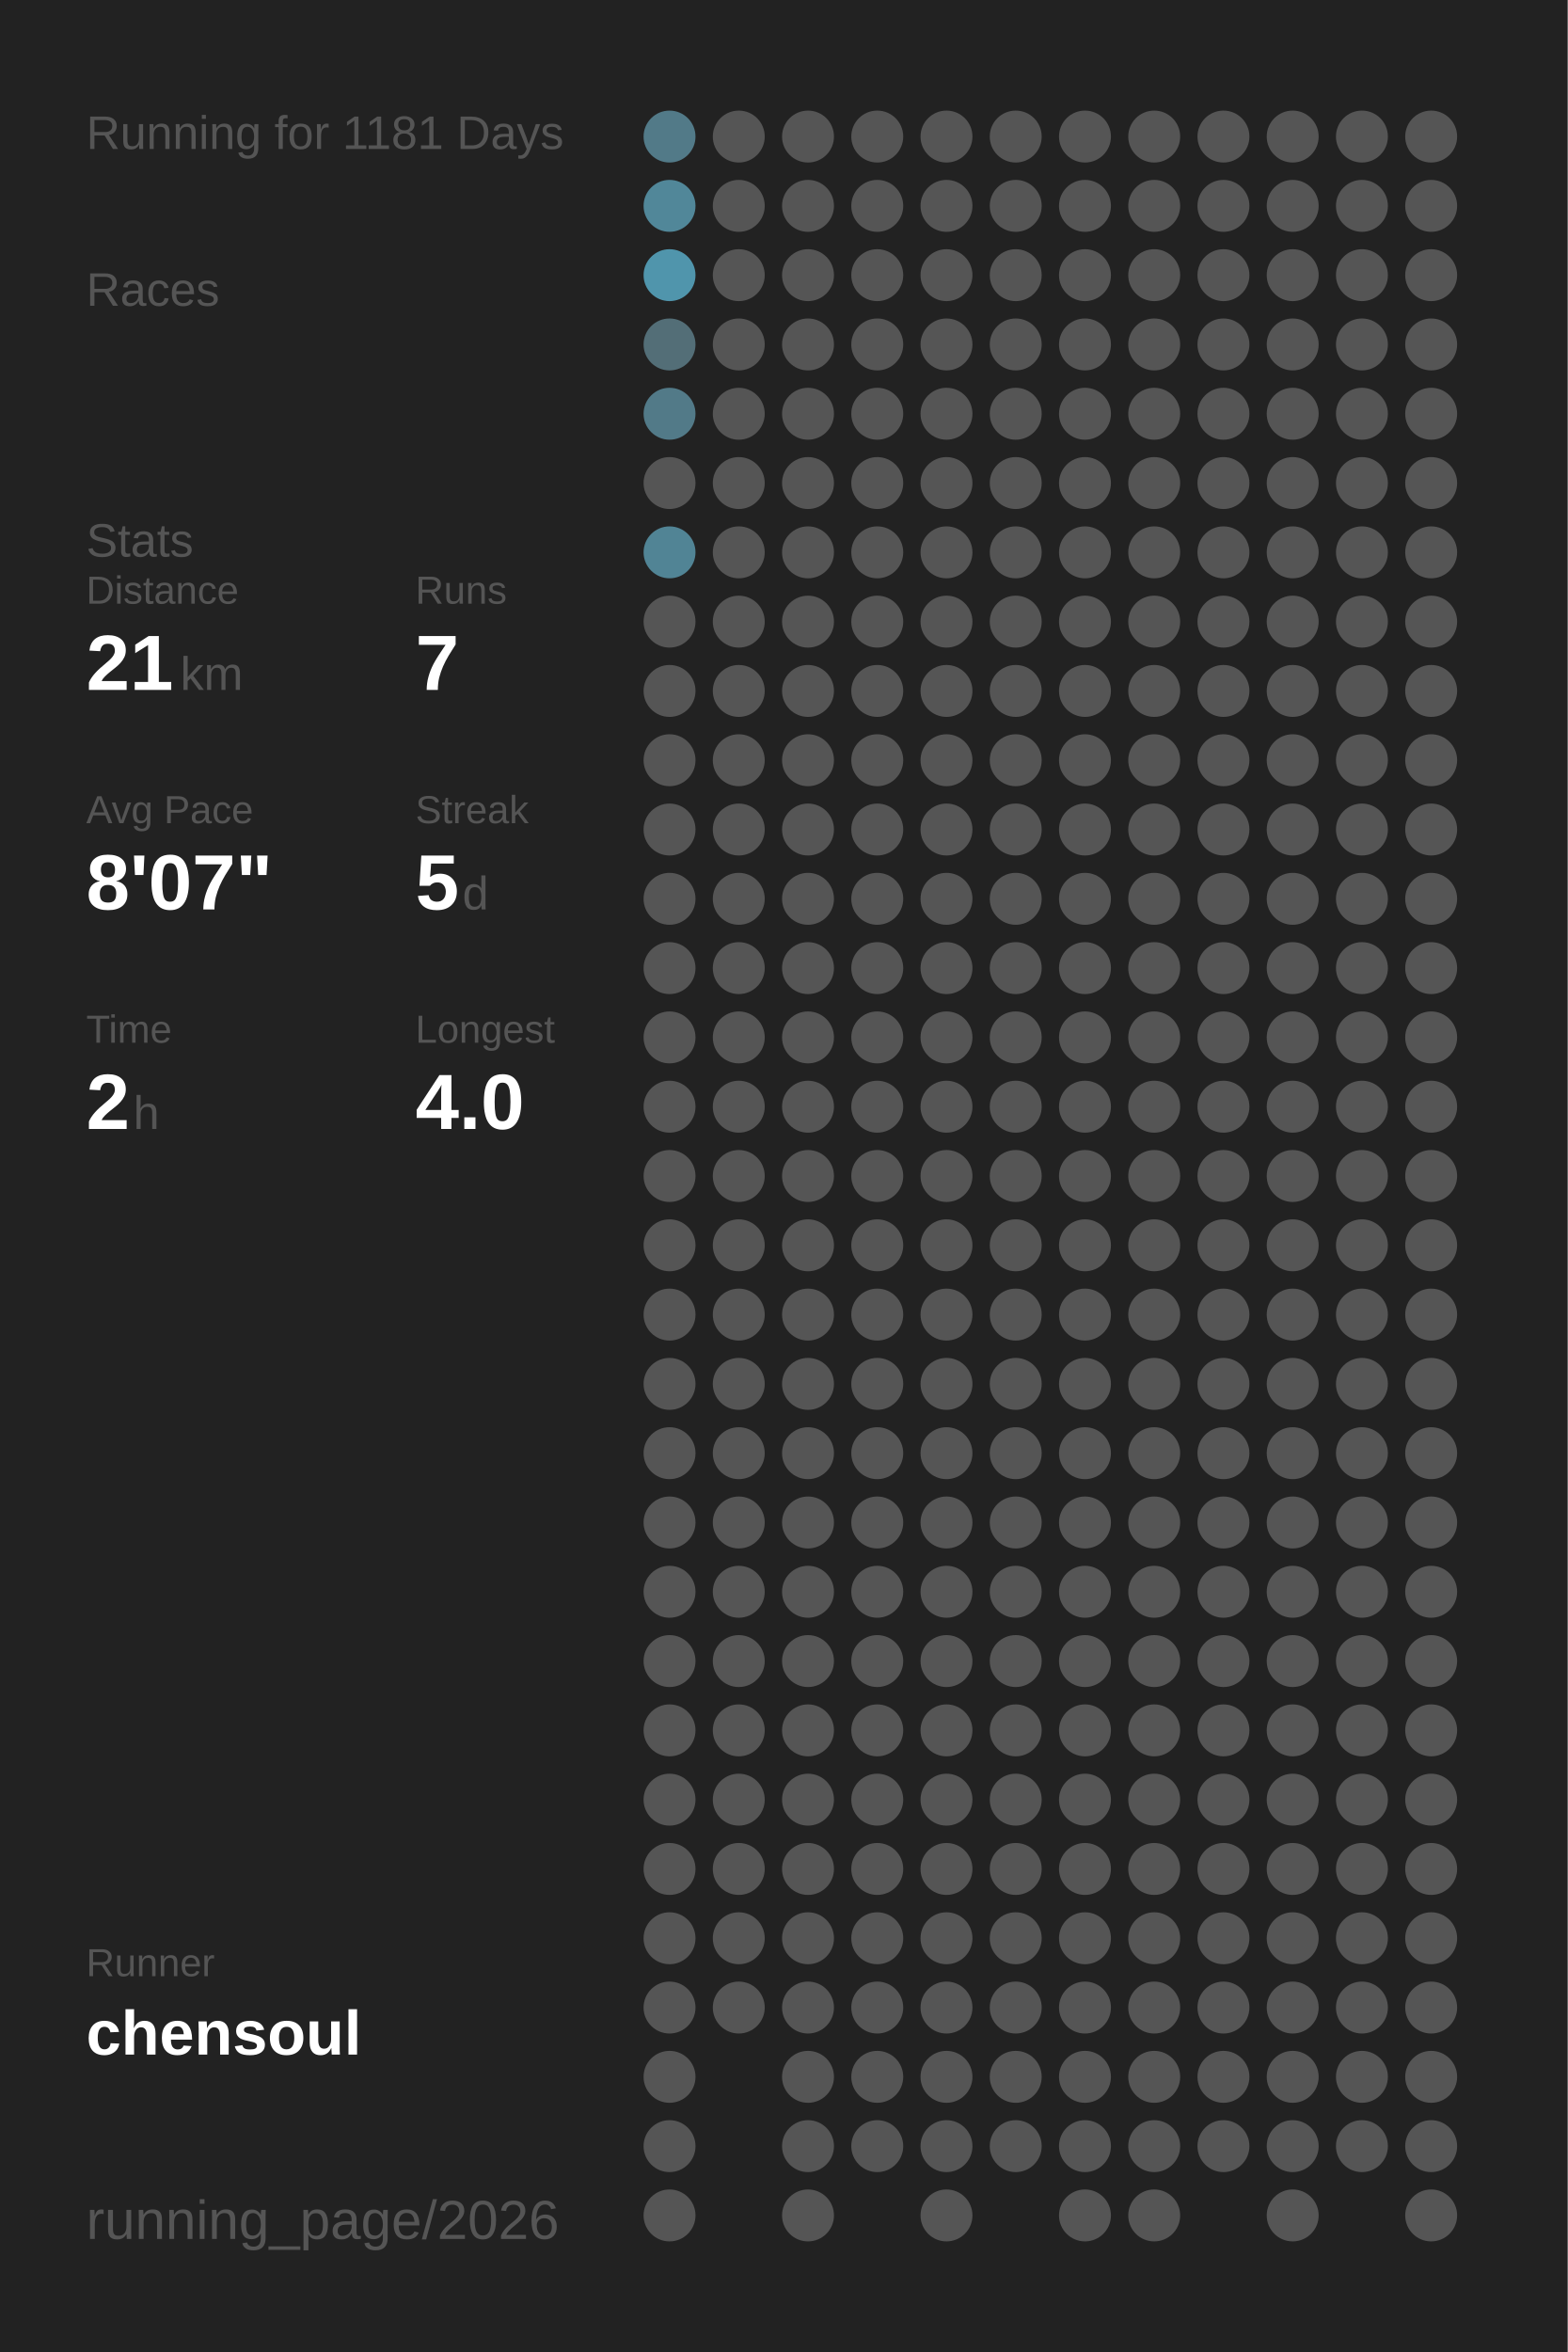
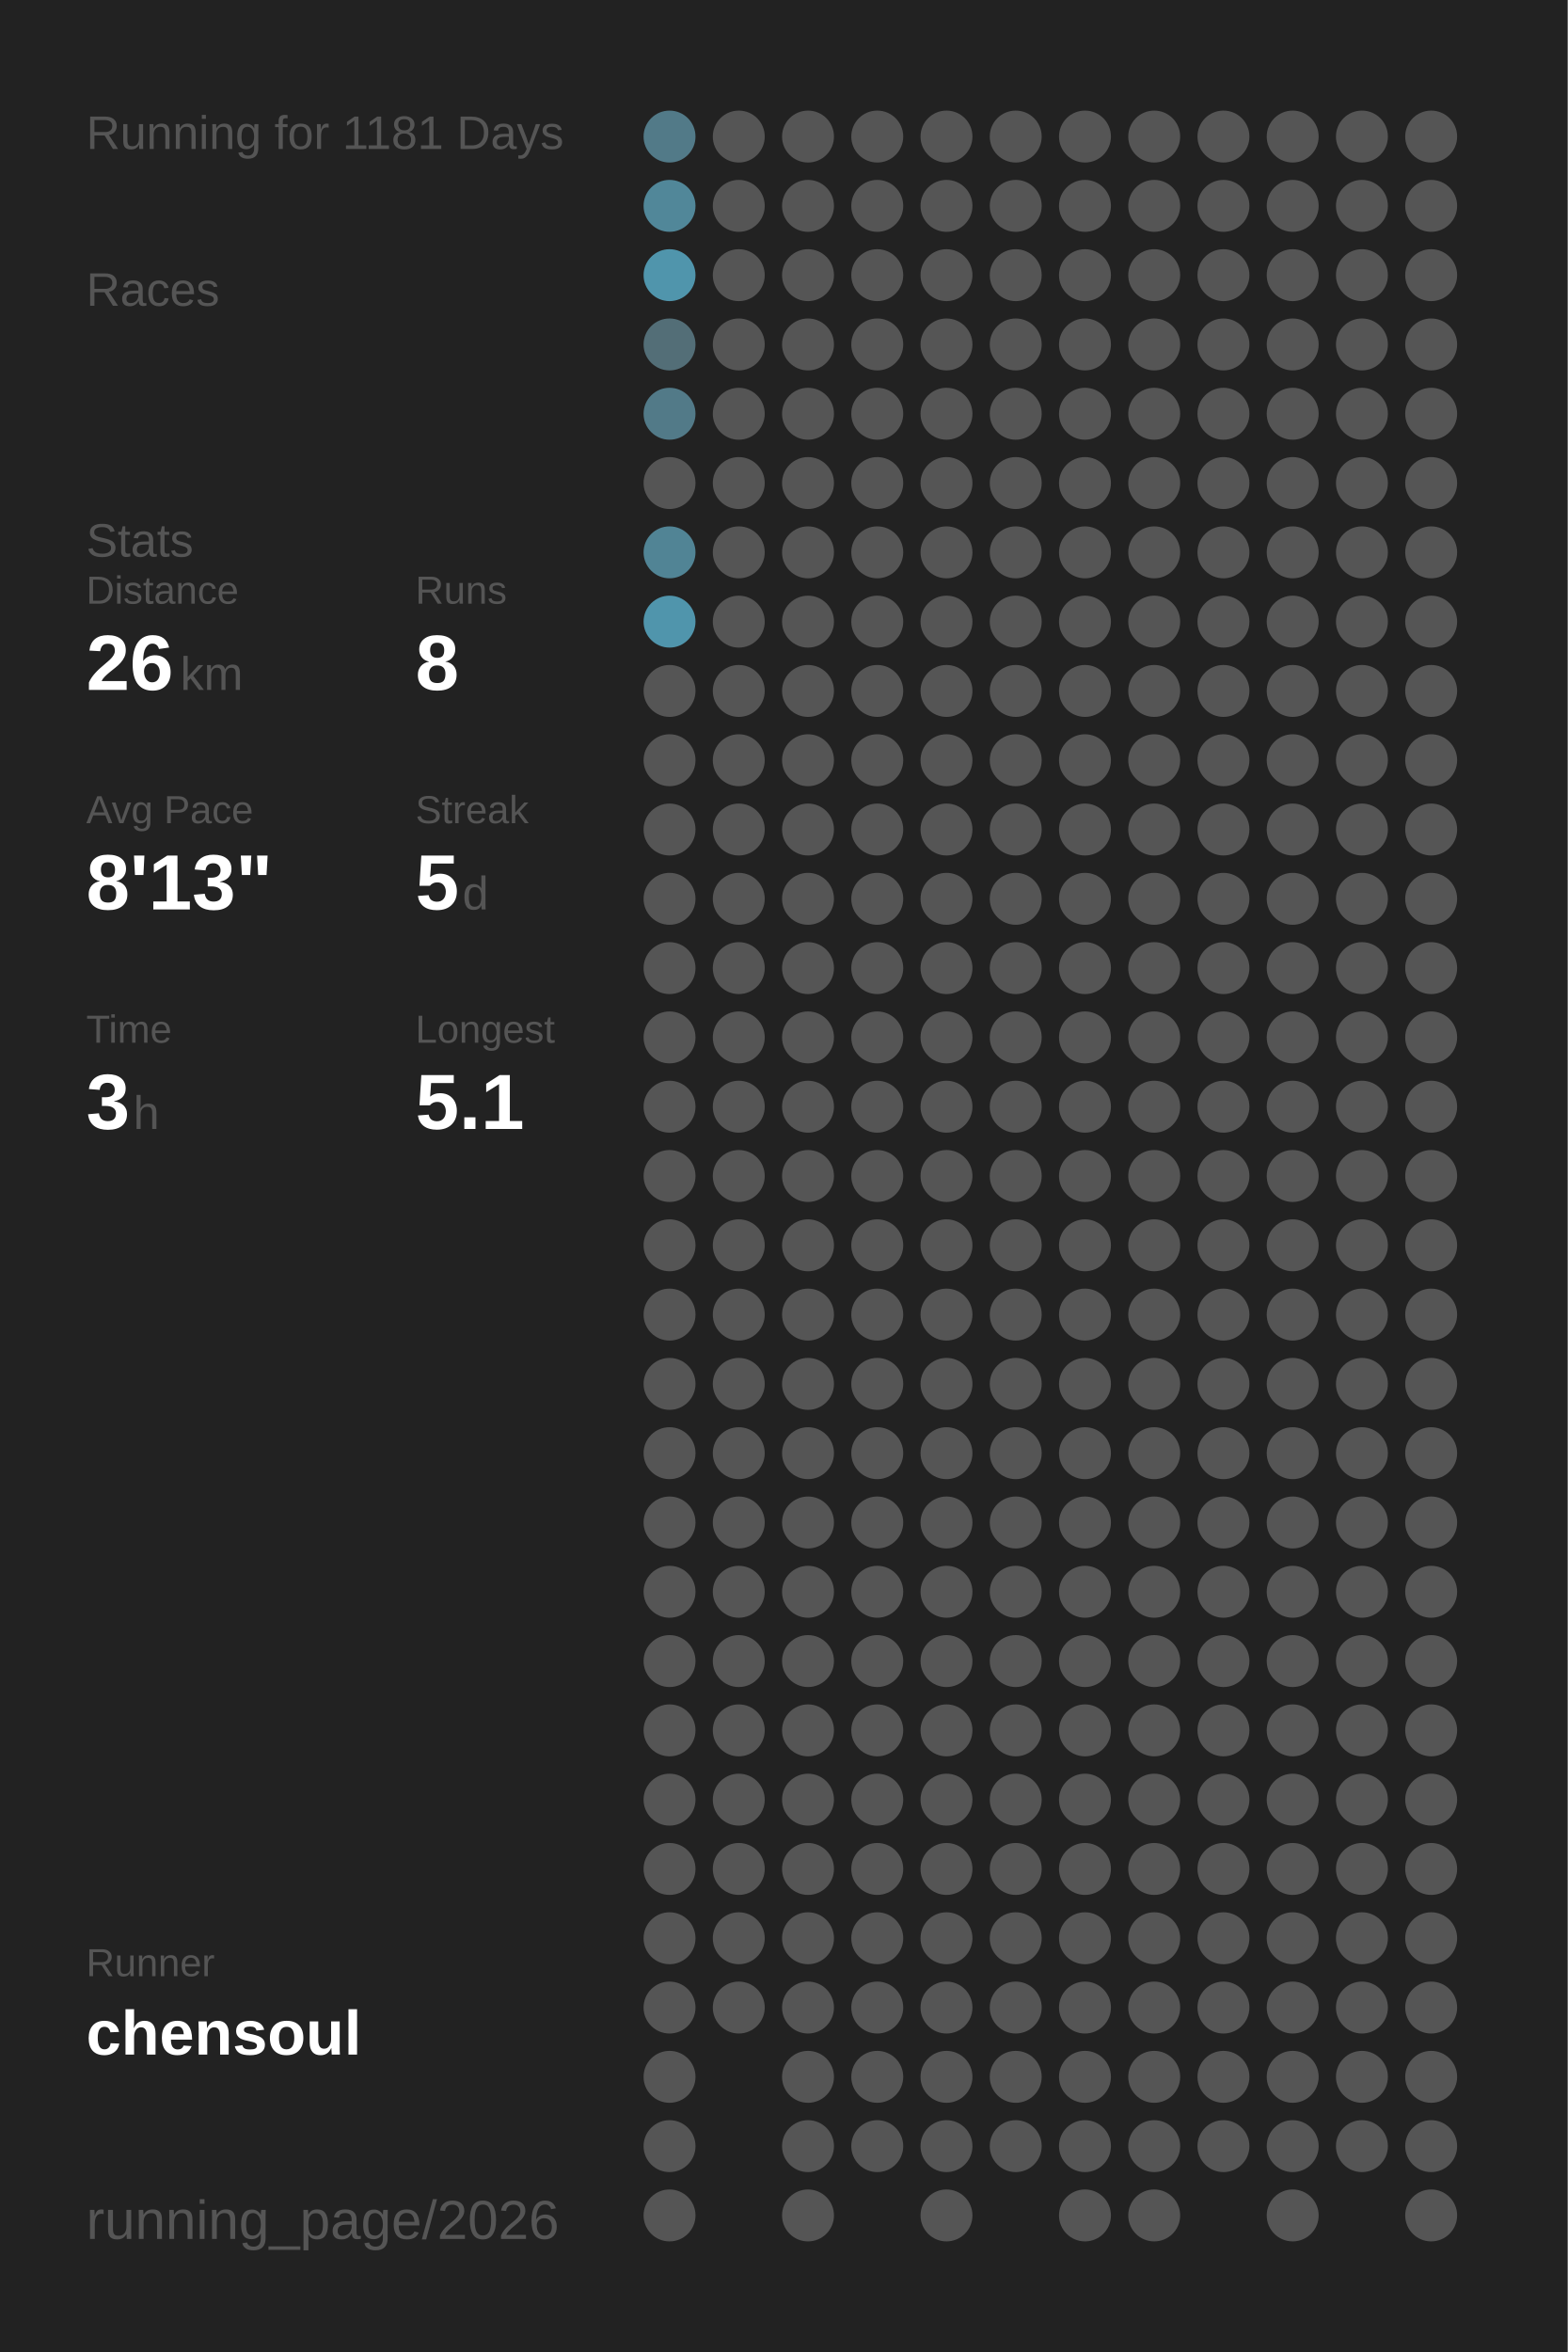
<svg xmlns="http://www.w3.org/2000/svg" baseProfile="full" height="300mm" version="1.1" viewBox="0,0,200,300" width="200mm">
  <defs />
  <rect fill="#222222" height="300" width="200" x="0" y="0" />
  <text fill="#555555" style="font-size:6px; font-family:Arial;" x="11" y="19">Running for 1181 Days</text>
  <text fill="#555555" style="font-size:6px; font-family:Arial;" x="11" y="39">Races</text>
  <text fill="#555555" style="font-size:6px; font-family:Arial;" x="11" y="71">Stats</text>
  <text fill="#555555" style="font-size:5px; font-family:Arial;" x="11" y="77">Distance</text>
-   <text fill="#FFFFFF" style="font-size:10px; font-family:Arial; font-weight:bold;" x="11" y="88">21</text>
+   <text fill="#FFFFFF" style="font-size:10px; font-family:Arial; font-weight:bold;" x="11" y="88">26</text>
  <text fill="#555555" style="font-size:6px; font-family:Arial;" x="23" y="88">km</text>
  <text fill="#555555" style="font-size:5px; font-family:Arial;" x="53" y="77">Runs</text>
-   <text fill="#FFFFFF" style="font-size:10px; font-family:Arial; font-weight:bold;" x="53" y="88">7</text>
+   <text fill="#FFFFFF" style="font-size:10px; font-family:Arial; font-weight:bold;" x="53" y="88">8</text>
  <text fill="#555555" style="font-size:5px; font-family:Arial;" x="11" y="105">Avg Pace</text>
-   <text fill="#FFFFFF" style="font-size:10px; font-family:Arial; font-weight:bold;" x="11" y="116">8'07"</text>
+   <text fill="#FFFFFF" style="font-size:10px; font-family:Arial; font-weight:bold;" x="11" y="116">8'13"</text>
  <text fill="#555555" style="font-size:5px; font-family:Arial;" x="53" y="105">Streak</text>
  <text fill="#FFFFFF" style="font-size:10px; font-family:Arial; font-weight:bold;" x="53" y="116">5</text>
  <text fill="#555555" style="font-size:6px; font-family:Arial;" x="59" y="116">d</text>
  <text fill="#555555" style="font-size:5px; font-family:Arial;" x="11" y="133">Time</text>
-   <text fill="#FFFFFF" style="font-size:10px; font-family:Arial; font-weight:bold;" x="11" y="144">2</text>
+   <text fill="#FFFFFF" style="font-size:10px; font-family:Arial; font-weight:bold;" x="11" y="144">3</text>
  <text fill="#555555" style="font-size:6px; font-family:Arial;" x="17" y="144">h</text>
  <text fill="#555555" style="font-size:5px; font-family:Arial;" x="53" y="133">Longest</text>
-   <text fill="#FFFFFF" style="font-size:10px; font-family:Arial; font-weight:bold;" x="53" y="144">4.0</text>
+   <text fill="#FFFFFF" style="font-size:10px; font-family:Arial; font-weight:bold;" x="53" y="144">5.1</text>
  <text fill="#555555" style="font-size:5px; font-family:Arial;" x="11" y="252.065">Runner</text>
  <text fill="#FFFFFF" style="font-size:8px; font-family:Arial; font-weight:bold;" x="11" y="262.065">chensoul</text>
  <text fill="#555555" style="font-size:7px; font-family:Arial;" x="11" y="285.581">running_page/2026</text>
  <circle cx="85.417" cy="17.419" fill="#527a88" r="3.312" />
  <circle cx="85.417" cy="26.258" fill="#518799" r="3.312" />
  <circle cx="85.417" cy="35.097" fill="#5095ac" r="3.312" />
  <circle cx="85.417" cy="43.935" fill="#536e77" r="3.312" />
  <circle cx="85.417" cy="52.774" fill="#527a88" r="3.312" />
  <circle cx="85.417" cy="61.613" fill="#555555" r="3.312" />
  <circle cx="85.417" cy="70.452" fill="#518495" r="3.312" />
-   <circle cx="85.417" cy="79.29" fill="#555555" r="3.312" />
+   <circle cx="85.417" cy="79.29" fill="#5095ac" r="3.312" />
  <circle cx="85.417" cy="88.129" fill="#555555" r="3.312" />
  <circle cx="85.417" cy="96.968" fill="#555555" r="3.312" />
  <circle cx="85.417" cy="105.806" fill="#555555" r="3.312" />
  <circle cx="85.417" cy="114.645" fill="#555555" r="3.312" />
  <circle cx="85.417" cy="123.484" fill="#555555" r="3.312" />
  <circle cx="85.417" cy="132.323" fill="#555555" r="3.312" />
  <circle cx="85.417" cy="141.161" fill="#555555" r="3.312" />
  <circle cx="85.417" cy="150" fill="#555555" r="3.312" />
  <circle cx="85.417" cy="158.839" fill="#555555" r="3.312" />
  <circle cx="85.417" cy="167.677" fill="#555555" r="3.312" />
  <circle cx="85.417" cy="176.516" fill="#555555" r="3.312" />
  <circle cx="85.417" cy="185.355" fill="#555555" r="3.312" />
  <circle cx="85.417" cy="194.194" fill="#555555" r="3.312" />
  <circle cx="85.417" cy="203.032" fill="#555555" r="3.312" />
  <circle cx="85.417" cy="211.871" fill="#555555" r="3.312" />
  <circle cx="85.417" cy="220.71" fill="#555555" r="3.312" />
  <circle cx="85.417" cy="229.548" fill="#555555" r="3.312" />
  <circle cx="85.417" cy="238.387" fill="#555555" r="3.312" />
  <circle cx="85.417" cy="247.226" fill="#555555" r="3.312" />
  <circle cx="85.417" cy="256.065" fill="#555555" r="3.312" />
  <circle cx="85.417" cy="264.903" fill="#555555" r="3.312" />
  <circle cx="85.417" cy="273.742" fill="#555555" r="3.312" />
  <circle cx="85.417" cy="282.581" fill="#555555" r="3.312" />
  <circle cx="94.25" cy="17.419" fill="#555555" r="3.312" />
  <circle cx="94.25" cy="26.258" fill="#555555" r="3.312" />
  <circle cx="94.25" cy="35.097" fill="#555555" r="3.312" />
  <circle cx="94.25" cy="43.935" fill="#555555" r="3.312" />
  <circle cx="94.25" cy="52.774" fill="#555555" r="3.312" />
  <circle cx="94.25" cy="61.613" fill="#555555" r="3.312" />
  <circle cx="94.25" cy="70.452" fill="#555555" r="3.312" />
  <circle cx="94.25" cy="79.29" fill="#555555" r="3.312" />
  <circle cx="94.25" cy="88.129" fill="#555555" r="3.312" />
  <circle cx="94.25" cy="96.968" fill="#555555" r="3.312" />
  <circle cx="94.25" cy="105.806" fill="#555555" r="3.312" />
  <circle cx="94.25" cy="114.645" fill="#555555" r="3.312" />
  <circle cx="94.25" cy="123.484" fill="#555555" r="3.312" />
  <circle cx="94.25" cy="132.323" fill="#555555" r="3.312" />
  <circle cx="94.25" cy="141.161" fill="#555555" r="3.312" />
  <circle cx="94.25" cy="150" fill="#555555" r="3.312" />
  <circle cx="94.25" cy="158.839" fill="#555555" r="3.312" />
  <circle cx="94.25" cy="167.677" fill="#555555" r="3.312" />
  <circle cx="94.25" cy="176.516" fill="#555555" r="3.312" />
  <circle cx="94.25" cy="185.355" fill="#555555" r="3.312" />
  <circle cx="94.25" cy="194.194" fill="#555555" r="3.312" />
  <circle cx="94.25" cy="203.032" fill="#555555" r="3.312" />
  <circle cx="94.25" cy="211.871" fill="#555555" r="3.312" />
  <circle cx="94.25" cy="220.71" fill="#555555" r="3.312" />
  <circle cx="94.25" cy="229.548" fill="#555555" r="3.312" />
  <circle cx="94.25" cy="238.387" fill="#555555" r="3.312" />
  <circle cx="94.25" cy="247.226" fill="#555555" r="3.312" />
  <circle cx="94.25" cy="256.065" fill="#555555" r="3.312" />
  <circle cx="103.083" cy="17.419" fill="#555555" r="3.312" />
  <circle cx="103.083" cy="26.258" fill="#555555" r="3.312" />
  <circle cx="103.083" cy="35.097" fill="#555555" r="3.312" />
  <circle cx="103.083" cy="43.935" fill="#555555" r="3.312" />
  <circle cx="103.083" cy="52.774" fill="#555555" r="3.312" />
  <circle cx="103.083" cy="61.613" fill="#555555" r="3.312" />
  <circle cx="103.083" cy="70.452" fill="#555555" r="3.312" />
  <circle cx="103.083" cy="79.29" fill="#555555" r="3.312" />
  <circle cx="103.083" cy="88.129" fill="#555555" r="3.312" />
  <circle cx="103.083" cy="96.968" fill="#555555" r="3.312" />
  <circle cx="103.083" cy="105.806" fill="#555555" r="3.312" />
  <circle cx="103.083" cy="114.645" fill="#555555" r="3.312" />
  <circle cx="103.083" cy="123.484" fill="#555555" r="3.312" />
  <circle cx="103.083" cy="132.323" fill="#555555" r="3.312" />
  <circle cx="103.083" cy="141.161" fill="#555555" r="3.312" />
  <circle cx="103.083" cy="150" fill="#555555" r="3.312" />
  <circle cx="103.083" cy="158.839" fill="#555555" r="3.312" />
  <circle cx="103.083" cy="167.677" fill="#555555" r="3.312" />
  <circle cx="103.083" cy="176.516" fill="#555555" r="3.312" />
  <circle cx="103.083" cy="185.355" fill="#555555" r="3.312" />
  <circle cx="103.083" cy="194.194" fill="#555555" r="3.312" />
  <circle cx="103.083" cy="203.032" fill="#555555" r="3.312" />
  <circle cx="103.083" cy="211.871" fill="#555555" r="3.312" />
  <circle cx="103.083" cy="220.71" fill="#555555" r="3.312" />
  <circle cx="103.083" cy="229.548" fill="#555555" r="3.312" />
  <circle cx="103.083" cy="238.387" fill="#555555" r="3.312" />
  <circle cx="103.083" cy="247.226" fill="#555555" r="3.312" />
  <circle cx="103.083" cy="256.065" fill="#555555" r="3.312" />
  <circle cx="103.083" cy="264.903" fill="#555555" r="3.312" />
  <circle cx="103.083" cy="273.742" fill="#555555" r="3.312" />
  <circle cx="103.083" cy="282.581" fill="#555555" r="3.312" />
  <circle cx="111.917" cy="17.419" fill="#555555" r="3.312" />
  <circle cx="111.917" cy="26.258" fill="#555555" r="3.312" />
  <circle cx="111.917" cy="35.097" fill="#555555" r="3.312" />
  <circle cx="111.917" cy="43.935" fill="#555555" r="3.312" />
  <circle cx="111.917" cy="52.774" fill="#555555" r="3.312" />
  <circle cx="111.917" cy="61.613" fill="#555555" r="3.312" />
  <circle cx="111.917" cy="70.452" fill="#555555" r="3.312" />
  <circle cx="111.917" cy="79.29" fill="#555555" r="3.312" />
  <circle cx="111.917" cy="88.129" fill="#555555" r="3.312" />
  <circle cx="111.917" cy="96.968" fill="#555555" r="3.312" />
  <circle cx="111.917" cy="105.806" fill="#555555" r="3.312" />
  <circle cx="111.917" cy="114.645" fill="#555555" r="3.312" />
  <circle cx="111.917" cy="123.484" fill="#555555" r="3.312" />
  <circle cx="111.917" cy="132.323" fill="#555555" r="3.312" />
  <circle cx="111.917" cy="141.161" fill="#555555" r="3.312" />
  <circle cx="111.917" cy="150" fill="#555555" r="3.312" />
  <circle cx="111.917" cy="158.839" fill="#555555" r="3.312" />
  <circle cx="111.917" cy="167.677" fill="#555555" r="3.312" />
  <circle cx="111.917" cy="176.516" fill="#555555" r="3.312" />
  <circle cx="111.917" cy="185.355" fill="#555555" r="3.312" />
  <circle cx="111.917" cy="194.194" fill="#555555" r="3.312" />
  <circle cx="111.917" cy="203.032" fill="#555555" r="3.312" />
  <circle cx="111.917" cy="211.871" fill="#555555" r="3.312" />
  <circle cx="111.917" cy="220.71" fill="#555555" r="3.312" />
  <circle cx="111.917" cy="229.548" fill="#555555" r="3.312" />
  <circle cx="111.917" cy="238.387" fill="#555555" r="3.312" />
  <circle cx="111.917" cy="247.226" fill="#555555" r="3.312" />
  <circle cx="111.917" cy="256.065" fill="#555555" r="3.312" />
  <circle cx="111.917" cy="264.903" fill="#555555" r="3.312" />
  <circle cx="111.917" cy="273.742" fill="#555555" r="3.312" />
  <circle cx="120.75" cy="17.419" fill="#555555" r="3.312" />
  <circle cx="120.75" cy="26.258" fill="#555555" r="3.312" />
  <circle cx="120.75" cy="35.097" fill="#555555" r="3.312" />
  <circle cx="120.75" cy="43.935" fill="#555555" r="3.312" />
  <circle cx="120.75" cy="52.774" fill="#555555" r="3.312" />
  <circle cx="120.75" cy="61.613" fill="#555555" r="3.312" />
  <circle cx="120.75" cy="70.452" fill="#555555" r="3.312" />
  <circle cx="120.75" cy="79.29" fill="#555555" r="3.312" />
  <circle cx="120.75" cy="88.129" fill="#555555" r="3.312" />
  <circle cx="120.75" cy="96.968" fill="#555555" r="3.312" />
  <circle cx="120.75" cy="105.806" fill="#555555" r="3.312" />
  <circle cx="120.75" cy="114.645" fill="#555555" r="3.312" />
  <circle cx="120.75" cy="123.484" fill="#555555" r="3.312" />
  <circle cx="120.75" cy="132.323" fill="#555555" r="3.312" />
  <circle cx="120.75" cy="141.161" fill="#555555" r="3.312" />
  <circle cx="120.75" cy="150" fill="#555555" r="3.312" />
  <circle cx="120.75" cy="158.839" fill="#555555" r="3.312" />
  <circle cx="120.75" cy="167.677" fill="#555555" r="3.312" />
  <circle cx="120.75" cy="176.516" fill="#555555" r="3.312" />
  <circle cx="120.75" cy="185.355" fill="#555555" r="3.312" />
  <circle cx="120.75" cy="194.194" fill="#555555" r="3.312" />
  <circle cx="120.75" cy="203.032" fill="#555555" r="3.312" />
  <circle cx="120.75" cy="211.871" fill="#555555" r="3.312" />
  <circle cx="120.75" cy="220.71" fill="#555555" r="3.312" />
  <circle cx="120.75" cy="229.548" fill="#555555" r="3.312" />
  <circle cx="120.75" cy="238.387" fill="#555555" r="3.312" />
  <circle cx="120.75" cy="247.226" fill="#555555" r="3.312" />
  <circle cx="120.75" cy="256.065" fill="#555555" r="3.312" />
  <circle cx="120.75" cy="264.903" fill="#555555" r="3.312" />
  <circle cx="120.75" cy="273.742" fill="#555555" r="3.312" />
  <circle cx="120.75" cy="282.581" fill="#555555" r="3.312" />
  <circle cx="129.583" cy="17.419" fill="#555555" r="3.312" />
  <circle cx="129.583" cy="26.258" fill="#555555" r="3.312" />
  <circle cx="129.583" cy="35.097" fill="#555555" r="3.312" />
  <circle cx="129.583" cy="43.935" fill="#555555" r="3.312" />
  <circle cx="129.583" cy="52.774" fill="#555555" r="3.312" />
  <circle cx="129.583" cy="61.613" fill="#555555" r="3.312" />
  <circle cx="129.583" cy="70.452" fill="#555555" r="3.312" />
  <circle cx="129.583" cy="79.29" fill="#555555" r="3.312" />
  <circle cx="129.583" cy="88.129" fill="#555555" r="3.312" />
  <circle cx="129.583" cy="96.968" fill="#555555" r="3.312" />
  <circle cx="129.583" cy="105.806" fill="#555555" r="3.312" />
  <circle cx="129.583" cy="114.645" fill="#555555" r="3.312" />
  <circle cx="129.583" cy="123.484" fill="#555555" r="3.312" />
  <circle cx="129.583" cy="132.323" fill="#555555" r="3.312" />
  <circle cx="129.583" cy="141.161" fill="#555555" r="3.312" />
  <circle cx="129.583" cy="150" fill="#555555" r="3.312" />
  <circle cx="129.583" cy="158.839" fill="#555555" r="3.312" />
  <circle cx="129.583" cy="167.677" fill="#555555" r="3.312" />
  <circle cx="129.583" cy="176.516" fill="#555555" r="3.312" />
  <circle cx="129.583" cy="185.355" fill="#555555" r="3.312" />
  <circle cx="129.583" cy="194.194" fill="#555555" r="3.312" />
  <circle cx="129.583" cy="203.032" fill="#555555" r="3.312" />
  <circle cx="129.583" cy="211.871" fill="#555555" r="3.312" />
  <circle cx="129.583" cy="220.71" fill="#555555" r="3.312" />
  <circle cx="129.583" cy="229.548" fill="#555555" r="3.312" />
  <circle cx="129.583" cy="238.387" fill="#555555" r="3.312" />
  <circle cx="129.583" cy="247.226" fill="#555555" r="3.312" />
  <circle cx="129.583" cy="256.065" fill="#555555" r="3.312" />
  <circle cx="129.583" cy="264.903" fill="#555555" r="3.312" />
  <circle cx="129.583" cy="273.742" fill="#555555" r="3.312" />
  <circle cx="138.417" cy="17.419" fill="#555555" r="3.312" />
  <circle cx="138.417" cy="26.258" fill="#555555" r="3.312" />
  <circle cx="138.417" cy="35.097" fill="#555555" r="3.312" />
  <circle cx="138.417" cy="43.935" fill="#555555" r="3.312" />
  <circle cx="138.417" cy="52.774" fill="#555555" r="3.312" />
  <circle cx="138.417" cy="61.613" fill="#555555" r="3.312" />
  <circle cx="138.417" cy="70.452" fill="#555555" r="3.312" />
  <circle cx="138.417" cy="79.29" fill="#555555" r="3.312" />
  <circle cx="138.417" cy="88.129" fill="#555555" r="3.312" />
  <circle cx="138.417" cy="96.968" fill="#555555" r="3.312" />
  <circle cx="138.417" cy="105.806" fill="#555555" r="3.312" />
  <circle cx="138.417" cy="114.645" fill="#555555" r="3.312" />
  <circle cx="138.417" cy="123.484" fill="#555555" r="3.312" />
  <circle cx="138.417" cy="132.323" fill="#555555" r="3.312" />
  <circle cx="138.417" cy="141.161" fill="#555555" r="3.312" />
  <circle cx="138.417" cy="150" fill="#555555" r="3.312" />
  <circle cx="138.417" cy="158.839" fill="#555555" r="3.312" />
  <circle cx="138.417" cy="167.677" fill="#555555" r="3.312" />
  <circle cx="138.417" cy="176.516" fill="#555555" r="3.312" />
  <circle cx="138.417" cy="185.355" fill="#555555" r="3.312" />
  <circle cx="138.417" cy="194.194" fill="#555555" r="3.312" />
  <circle cx="138.417" cy="203.032" fill="#555555" r="3.312" />
  <circle cx="138.417" cy="211.871" fill="#555555" r="3.312" />
  <circle cx="138.417" cy="220.71" fill="#555555" r="3.312" />
  <circle cx="138.417" cy="229.548" fill="#555555" r="3.312" />
  <circle cx="138.417" cy="238.387" fill="#555555" r="3.312" />
  <circle cx="138.417" cy="247.226" fill="#555555" r="3.312" />
  <circle cx="138.417" cy="256.065" fill="#555555" r="3.312" />
  <circle cx="138.417" cy="264.903" fill="#555555" r="3.312" />
  <circle cx="138.417" cy="273.742" fill="#555555" r="3.312" />
  <circle cx="138.417" cy="282.581" fill="#555555" r="3.312" />
  <circle cx="147.25" cy="17.419" fill="#555555" r="3.312" />
  <circle cx="147.25" cy="26.258" fill="#555555" r="3.312" />
  <circle cx="147.25" cy="35.097" fill="#555555" r="3.312" />
  <circle cx="147.25" cy="43.935" fill="#555555" r="3.312" />
  <circle cx="147.25" cy="52.774" fill="#555555" r="3.312" />
  <circle cx="147.25" cy="61.613" fill="#555555" r="3.312" />
  <circle cx="147.25" cy="70.452" fill="#555555" r="3.312" />
  <circle cx="147.25" cy="79.29" fill="#555555" r="3.312" />
  <circle cx="147.25" cy="88.129" fill="#555555" r="3.312" />
  <circle cx="147.25" cy="96.968" fill="#555555" r="3.312" />
  <circle cx="147.25" cy="105.806" fill="#555555" r="3.312" />
  <circle cx="147.25" cy="114.645" fill="#555555" r="3.312" />
  <circle cx="147.25" cy="123.484" fill="#555555" r="3.312" />
  <circle cx="147.25" cy="132.323" fill="#555555" r="3.312" />
  <circle cx="147.25" cy="141.161" fill="#555555" r="3.312" />
  <circle cx="147.25" cy="150" fill="#555555" r="3.312" />
  <circle cx="147.25" cy="158.839" fill="#555555" r="3.312" />
  <circle cx="147.25" cy="167.677" fill="#555555" r="3.312" />
  <circle cx="147.25" cy="176.516" fill="#555555" r="3.312" />
  <circle cx="147.25" cy="185.355" fill="#555555" r="3.312" />
  <circle cx="147.25" cy="194.194" fill="#555555" r="3.312" />
  <circle cx="147.25" cy="203.032" fill="#555555" r="3.312" />
  <circle cx="147.25" cy="211.871" fill="#555555" r="3.312" />
  <circle cx="147.25" cy="220.71" fill="#555555" r="3.312" />
  <circle cx="147.25" cy="229.548" fill="#555555" r="3.312" />
  <circle cx="147.25" cy="238.387" fill="#555555" r="3.312" />
  <circle cx="147.25" cy="247.226" fill="#555555" r="3.312" />
  <circle cx="147.25" cy="256.065" fill="#555555" r="3.312" />
  <circle cx="147.25" cy="264.903" fill="#555555" r="3.312" />
  <circle cx="147.25" cy="273.742" fill="#555555" r="3.312" />
  <circle cx="147.25" cy="282.581" fill="#555555" r="3.312" />
  <circle cx="156.083" cy="17.419" fill="#555555" r="3.312" />
  <circle cx="156.083" cy="26.258" fill="#555555" r="3.312" />
  <circle cx="156.083" cy="35.097" fill="#555555" r="3.312" />
  <circle cx="156.083" cy="43.935" fill="#555555" r="3.312" />
  <circle cx="156.083" cy="52.774" fill="#555555" r="3.312" />
  <circle cx="156.083" cy="61.613" fill="#555555" r="3.312" />
  <circle cx="156.083" cy="70.452" fill="#555555" r="3.312" />
  <circle cx="156.083" cy="79.29" fill="#555555" r="3.312" />
  <circle cx="156.083" cy="88.129" fill="#555555" r="3.312" />
  <circle cx="156.083" cy="96.968" fill="#555555" r="3.312" />
  <circle cx="156.083" cy="105.806" fill="#555555" r="3.312" />
  <circle cx="156.083" cy="114.645" fill="#555555" r="3.312" />
  <circle cx="156.083" cy="123.484" fill="#555555" r="3.312" />
  <circle cx="156.083" cy="132.323" fill="#555555" r="3.312" />
  <circle cx="156.083" cy="141.161" fill="#555555" r="3.312" />
  <circle cx="156.083" cy="150" fill="#555555" r="3.312" />
  <circle cx="156.083" cy="158.839" fill="#555555" r="3.312" />
  <circle cx="156.083" cy="167.677" fill="#555555" r="3.312" />
  <circle cx="156.083" cy="176.516" fill="#555555" r="3.312" />
  <circle cx="156.083" cy="185.355" fill="#555555" r="3.312" />
  <circle cx="156.083" cy="194.194" fill="#555555" r="3.312" />
  <circle cx="156.083" cy="203.032" fill="#555555" r="3.312" />
  <circle cx="156.083" cy="211.871" fill="#555555" r="3.312" />
  <circle cx="156.083" cy="220.71" fill="#555555" r="3.312" />
  <circle cx="156.083" cy="229.548" fill="#555555" r="3.312" />
  <circle cx="156.083" cy="238.387" fill="#555555" r="3.312" />
  <circle cx="156.083" cy="247.226" fill="#555555" r="3.312" />
  <circle cx="156.083" cy="256.065" fill="#555555" r="3.312" />
  <circle cx="156.083" cy="264.903" fill="#555555" r="3.312" />
  <circle cx="156.083" cy="273.742" fill="#555555" r="3.312" />
  <circle cx="164.917" cy="17.419" fill="#555555" r="3.312" />
  <circle cx="164.917" cy="26.258" fill="#555555" r="3.312" />
  <circle cx="164.917" cy="35.097" fill="#555555" r="3.312" />
  <circle cx="164.917" cy="43.935" fill="#555555" r="3.312" />
  <circle cx="164.917" cy="52.774" fill="#555555" r="3.312" />
  <circle cx="164.917" cy="61.613" fill="#555555" r="3.312" />
  <circle cx="164.917" cy="70.452" fill="#555555" r="3.312" />
  <circle cx="164.917" cy="79.29" fill="#555555" r="3.312" />
  <circle cx="164.917" cy="88.129" fill="#555555" r="3.312" />
  <circle cx="164.917" cy="96.968" fill="#555555" r="3.312" />
  <circle cx="164.917" cy="105.806" fill="#555555" r="3.312" />
  <circle cx="164.917" cy="114.645" fill="#555555" r="3.312" />
  <circle cx="164.917" cy="123.484" fill="#555555" r="3.312" />
  <circle cx="164.917" cy="132.323" fill="#555555" r="3.312" />
  <circle cx="164.917" cy="141.161" fill="#555555" r="3.312" />
  <circle cx="164.917" cy="150" fill="#555555" r="3.312" />
  <circle cx="164.917" cy="158.839" fill="#555555" r="3.312" />
  <circle cx="164.917" cy="167.677" fill="#555555" r="3.312" />
  <circle cx="164.917" cy="176.516" fill="#555555" r="3.312" />
  <circle cx="164.917" cy="185.355" fill="#555555" r="3.312" />
  <circle cx="164.917" cy="194.194" fill="#555555" r="3.312" />
  <circle cx="164.917" cy="203.032" fill="#555555" r="3.312" />
  <circle cx="164.917" cy="211.871" fill="#555555" r="3.312" />
  <circle cx="164.917" cy="220.71" fill="#555555" r="3.312" />
  <circle cx="164.917" cy="229.548" fill="#555555" r="3.312" />
  <circle cx="164.917" cy="238.387" fill="#555555" r="3.312" />
  <circle cx="164.917" cy="247.226" fill="#555555" r="3.312" />
  <circle cx="164.917" cy="256.065" fill="#555555" r="3.312" />
  <circle cx="164.917" cy="264.903" fill="#555555" r="3.312" />
  <circle cx="164.917" cy="273.742" fill="#555555" r="3.312" />
  <circle cx="164.917" cy="282.581" fill="#555555" r="3.312" />
  <circle cx="173.75" cy="17.419" fill="#555555" r="3.312" />
  <circle cx="173.75" cy="26.258" fill="#555555" r="3.312" />
  <circle cx="173.75" cy="35.097" fill="#555555" r="3.312" />
  <circle cx="173.75" cy="43.935" fill="#555555" r="3.312" />
  <circle cx="173.75" cy="52.774" fill="#555555" r="3.312" />
  <circle cx="173.75" cy="61.613" fill="#555555" r="3.312" />
  <circle cx="173.75" cy="70.452" fill="#555555" r="3.312" />
  <circle cx="173.75" cy="79.29" fill="#555555" r="3.312" />
  <circle cx="173.75" cy="88.129" fill="#555555" r="3.312" />
  <circle cx="173.75" cy="96.968" fill="#555555" r="3.312" />
  <circle cx="173.75" cy="105.806" fill="#555555" r="3.312" />
  <circle cx="173.75" cy="114.645" fill="#555555" r="3.312" />
  <circle cx="173.75" cy="123.484" fill="#555555" r="3.312" />
  <circle cx="173.75" cy="132.323" fill="#555555" r="3.312" />
  <circle cx="173.75" cy="141.161" fill="#555555" r="3.312" />
  <circle cx="173.75" cy="150" fill="#555555" r="3.312" />
  <circle cx="173.75" cy="158.839" fill="#555555" r="3.312" />
  <circle cx="173.75" cy="167.677" fill="#555555" r="3.312" />
  <circle cx="173.75" cy="176.516" fill="#555555" r="3.312" />
  <circle cx="173.75" cy="185.355" fill="#555555" r="3.312" />
  <circle cx="173.75" cy="194.194" fill="#555555" r="3.312" />
  <circle cx="173.75" cy="203.032" fill="#555555" r="3.312" />
  <circle cx="173.75" cy="211.871" fill="#555555" r="3.312" />
  <circle cx="173.75" cy="220.71" fill="#555555" r="3.312" />
  <circle cx="173.75" cy="229.548" fill="#555555" r="3.312" />
  <circle cx="173.75" cy="238.387" fill="#555555" r="3.312" />
  <circle cx="173.75" cy="247.226" fill="#555555" r="3.312" />
  <circle cx="173.75" cy="256.065" fill="#555555" r="3.312" />
  <circle cx="173.75" cy="264.903" fill="#555555" r="3.312" />
  <circle cx="173.75" cy="273.742" fill="#555555" r="3.312" />
  <circle cx="182.583" cy="17.419" fill="#555555" r="3.312" />
  <circle cx="182.583" cy="26.258" fill="#555555" r="3.312" />
  <circle cx="182.583" cy="35.097" fill="#555555" r="3.312" />
  <circle cx="182.583" cy="43.935" fill="#555555" r="3.312" />
  <circle cx="182.583" cy="52.774" fill="#555555" r="3.312" />
  <circle cx="182.583" cy="61.613" fill="#555555" r="3.312" />
  <circle cx="182.583" cy="70.452" fill="#555555" r="3.312" />
  <circle cx="182.583" cy="79.29" fill="#555555" r="3.312" />
  <circle cx="182.583" cy="88.129" fill="#555555" r="3.312" />
  <circle cx="182.583" cy="96.968" fill="#555555" r="3.312" />
  <circle cx="182.583" cy="105.806" fill="#555555" r="3.312" />
  <circle cx="182.583" cy="114.645" fill="#555555" r="3.312" />
  <circle cx="182.583" cy="123.484" fill="#555555" r="3.312" />
  <circle cx="182.583" cy="132.323" fill="#555555" r="3.312" />
  <circle cx="182.583" cy="141.161" fill="#555555" r="3.312" />
  <circle cx="182.583" cy="150" fill="#555555" r="3.312" />
  <circle cx="182.583" cy="158.839" fill="#555555" r="3.312" />
  <circle cx="182.583" cy="167.677" fill="#555555" r="3.312" />
  <circle cx="182.583" cy="176.516" fill="#555555" r="3.312" />
  <circle cx="182.583" cy="185.355" fill="#555555" r="3.312" />
  <circle cx="182.583" cy="194.194" fill="#555555" r="3.312" />
  <circle cx="182.583" cy="203.032" fill="#555555" r="3.312" />
  <circle cx="182.583" cy="211.871" fill="#555555" r="3.312" />
  <circle cx="182.583" cy="220.71" fill="#555555" r="3.312" />
  <circle cx="182.583" cy="229.548" fill="#555555" r="3.312" />
  <circle cx="182.583" cy="238.387" fill="#555555" r="3.312" />
  <circle cx="182.583" cy="247.226" fill="#555555" r="3.312" />
  <circle cx="182.583" cy="256.065" fill="#555555" r="3.312" />
  <circle cx="182.583" cy="264.903" fill="#555555" r="3.312" />
  <circle cx="182.583" cy="273.742" fill="#555555" r="3.312" />
  <circle cx="182.583" cy="282.581" fill="#555555" r="3.312" />
</svg>
